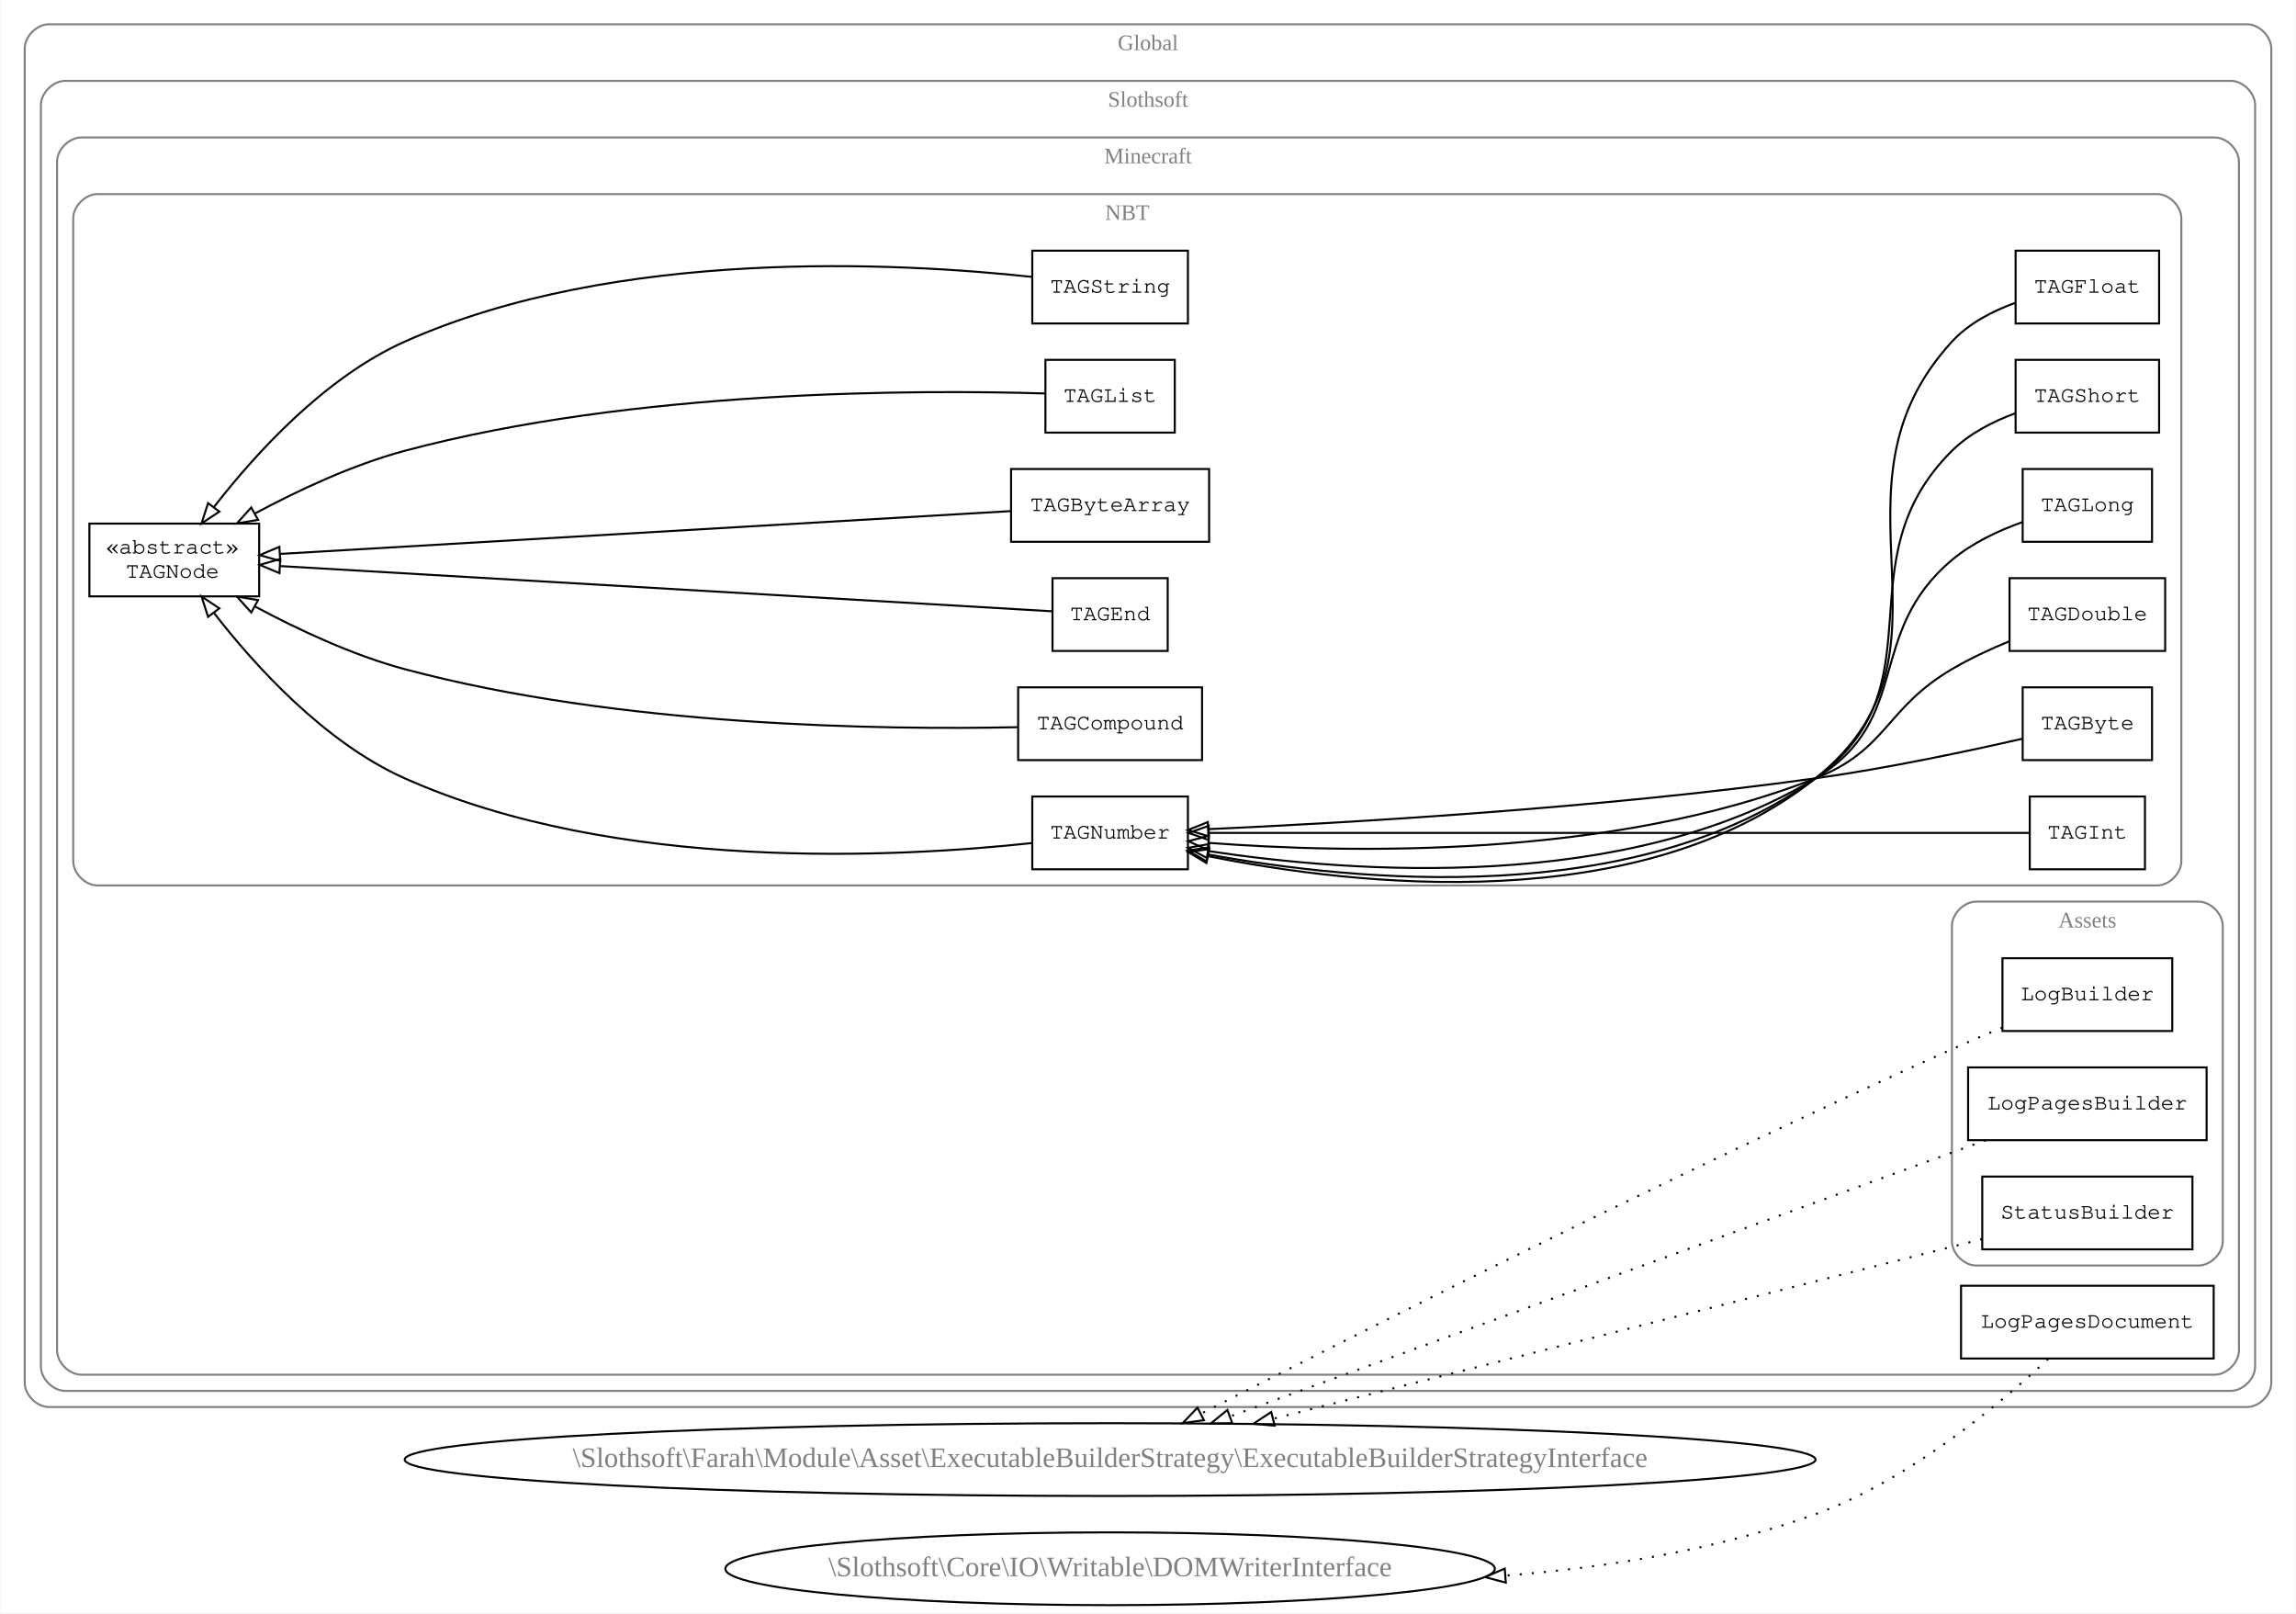
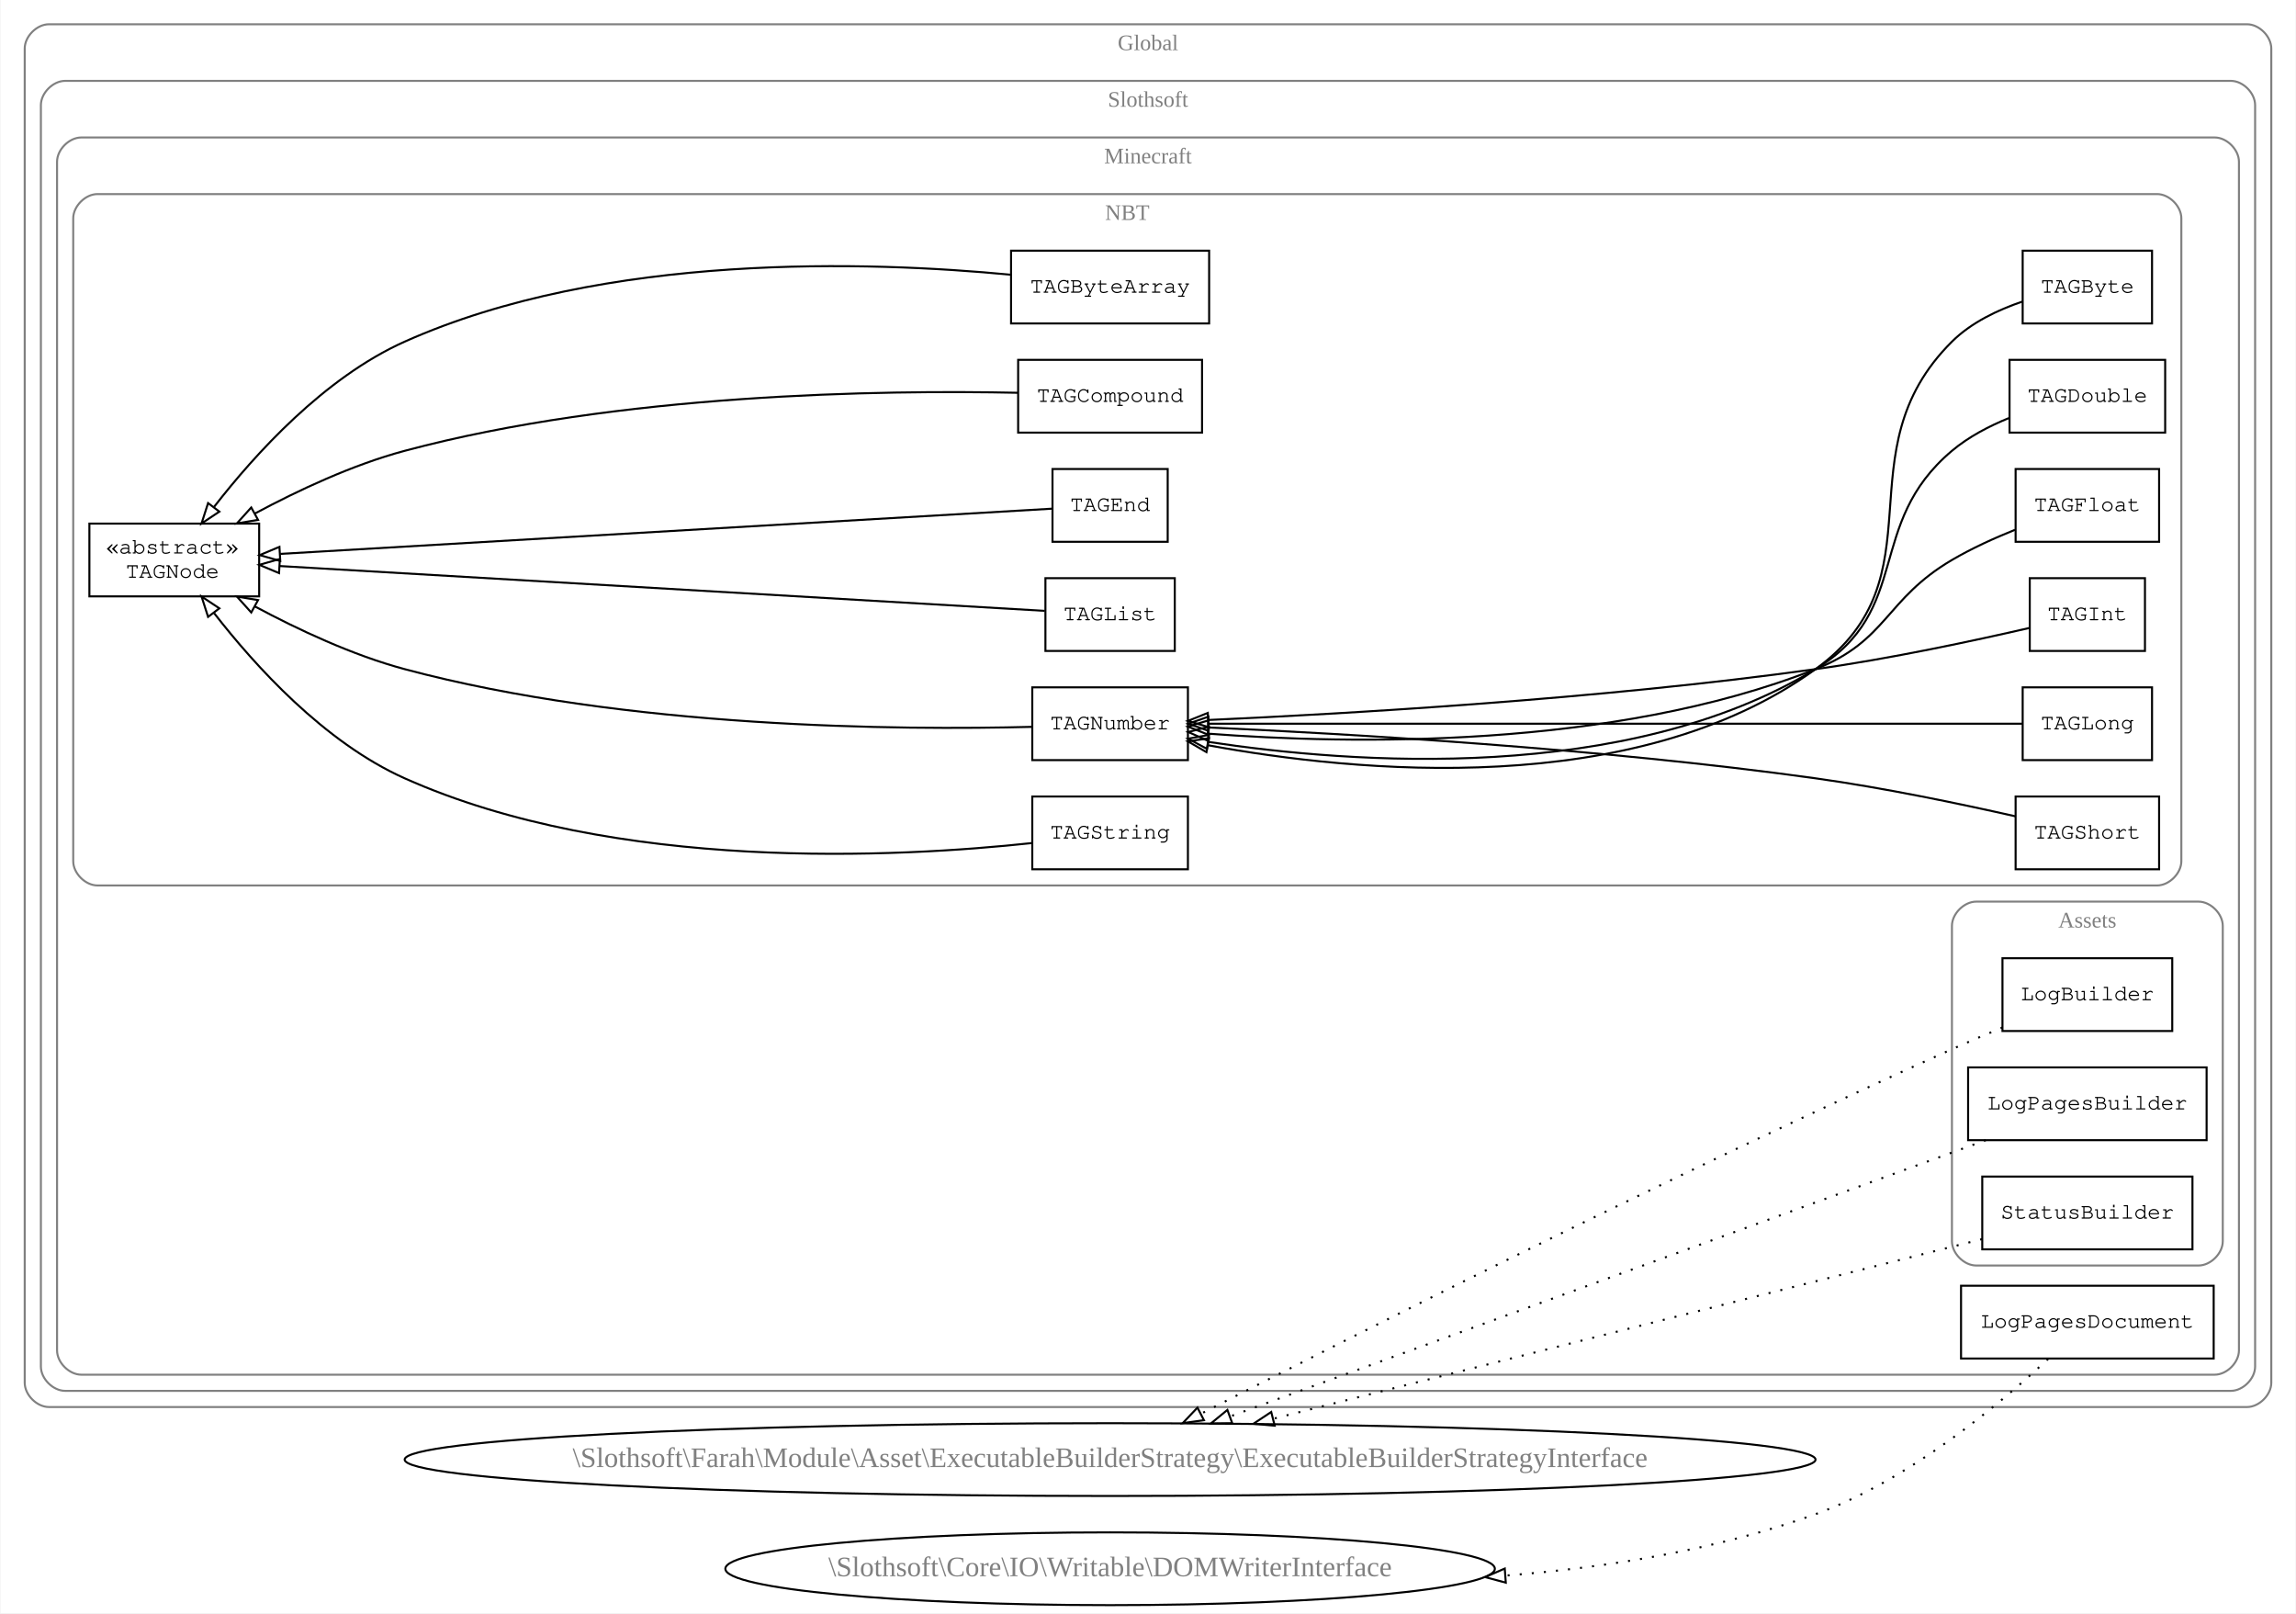
<svg xmlns="http://www.w3.org/2000/svg" width="1136pt" height="798pt" viewBox="0.00 0.00 1135.54 798.00">
  <g id="graph0" class="graph" transform="scale(1 1) rotate(0) translate(4 794)">
    <polygon fill="white" stroke="none" points="-4,4 -4,-794 1131.54,-794 1131.54,4 -4,4" />
    <g id="clust1" class="cluster">
      <path fill="none" stroke="gray" d="M20,-98C20,-98 1107.54,-98 1107.54,-98 1113.54,-98 1119.54,-104 1119.54,-110 1119.54,-110 1119.54,-770 1119.54,-770 1119.54,-776 1113.54,-782 1107.54,-782 1107.54,-782 20,-782 20,-782 14,-782 8,-776 8,-770 8,-770 8,-110 8,-110 8,-104 14,-98 20,-98" />
      <text text-anchor="middle" x="563.769" y="-769.2" font-family="Times New Roman,serif" font-size="11.00" fill="gray">Global</text>
    </g>
    <g id="clust2" class="cluster">
      <path fill="none" stroke="gray" d="M28,-106C28,-106 1099.54,-106 1099.54,-106 1105.54,-106 1111.54,-112 1111.54,-118 1111.54,-118 1111.54,-742 1111.54,-742 1111.54,-748 1105.54,-754 1099.54,-754 1099.54,-754 28,-754 28,-754 22,-754 16,-748 16,-742 16,-742 16,-118 16,-118 16,-112 22,-106 28,-106" />
      <text text-anchor="middle" x="563.769" y="-741.2" font-family="Times New Roman,serif" font-size="11.00" fill="gray">Slothsoft</text>
    </g>
    <g id="clust3" class="cluster">
      <path fill="none" stroke="gray" d="M36,-114C36,-114 1091.54,-114 1091.54,-114 1097.54,-114 1103.54,-120 1103.54,-126 1103.54,-126 1103.54,-714 1103.54,-714 1103.54,-720 1097.54,-726 1091.54,-726 1091.54,-726 36,-726 36,-726 30,-726 24,-720 24,-714 24,-714 24,-126 24,-126 24,-120 30,-114 36,-114" />
      <text text-anchor="middle" x="563.769" y="-713.2" font-family="Times New Roman,serif" font-size="11.00" fill="gray">Minecraft</text>
    </g>
    <g id="clust4" class="cluster">
+       <path fill="none" stroke="gray" d="M973.538,-168C973.538,-168 1083.54,-168 1083.54,-168 1089.54,-168 1095.54,-174 1095.54,-180 1095.54,-180 1095.54,-336 1095.54,-336 1095.54,-342 1089.54,-348 1083.54,-348 1083.54,-348 973.538,-348 973.538,-348 967.538,-348 961.538,-342 961.538,-336 961.538,-336 961.538,-180 961.538,-180 961.538,-174 967.538,-168 973.538,-168" />
+       <text text-anchor="middle" x="1028.54" y="-335.2" font-family="Times New Roman,serif" font-size="11.00" fill="gray">Assets</text>
+     </g>
+     <g id="clust5" class="cluster">
      <path fill="none" stroke="gray" d="M44,-356C44,-356 1063.04,-356 1063.04,-356 1069.04,-356 1075.04,-362 1075.04,-368 1075.04,-368 1075.04,-686 1075.04,-686 1075.04,-692 1069.04,-698 1063.04,-698 1063.04,-698 44,-698 44,-698 38,-698 32,-692 32,-686 32,-686 32,-368 32,-368 32,-362 38,-356 44,-356" />
      <text text-anchor="middle" x="553.519" y="-685.2" font-family="Times New Roman,serif" font-size="11.00" fill="gray">NBT</text>
    </g>
-     <g id="clust5" class="cluster">
-       <path fill="none" stroke="gray" d="M973.538,-168C973.538,-168 1083.54,-168 1083.54,-168 1089.54,-168 1095.54,-174 1095.54,-180 1095.54,-180 1095.54,-336 1095.54,-336 1095.54,-342 1089.54,-348 1083.54,-348 1083.54,-348 973.538,-348 973.538,-348 967.538,-348 961.538,-342 961.538,-336 961.538,-336 961.538,-180 961.538,-180 961.538,-174 967.538,-168 973.538,-168" />
-       <text text-anchor="middle" x="1028.54" y="-335.2" font-family="Times New Roman,serif" font-size="11.00" fill="gray">Assets</text>
-     </g>
    <g id="node1" class="node">
-       <polygon fill="none" stroke="black" points="1064.04,-670 993.038,-670 993.038,-634 1064.04,-634 1064.04,-670" />
-       <text text-anchor="middle" x="1028.54" y="-649.2" font-family="Courier,monospace" font-size="11.00">TAGFloat</text>
-     </g>
-     <g id="node11" class="node">
-       <polygon fill="none" stroke="black" points="583.519,-400 506.519,-400 506.519,-364 583.519,-364 583.519,-400" />
-       <text text-anchor="middle" x="545.019" y="-379.2" font-family="Courier,monospace" font-size="11.00">TAGNumber</text>
-     </g>
-     <g id="edge1" class="edge">
-       <path fill="none" stroke="black" d="M992.867,-644.178C981.575,-640.112 969.827,-634.029 961.538,-625 893.52,-550.908 972.707,-471.668 894.038,-409 807.231,-339.849 666.52,-355.818 593.453,-370.511" />
-       <polygon fill="none" stroke="black" points="592.678,-367.097 583.605,-372.567 594.109,-373.949 592.678,-367.097" />
-     </g>
-     <g id="node2" class="node">
-       <polygon fill="none" stroke="black" points="1064.04,-616 993.038,-616 993.038,-580 1064.04,-580 1064.04,-616" />
-       <text text-anchor="middle" x="1028.54" y="-595.2" font-family="Courier,monospace" font-size="11.00">TAGShort</text>
-     </g>
-     <g id="edge2" class="edge">
-       <path fill="none" stroke="black" d="M992.984,-589.613C981.834,-585.512 970.145,-579.551 961.538,-571 906.206,-516.024 957.215,-454.746 894.038,-409 804.564,-344.212 666.059,-357.999 593.712,-371.311" />
-       <polygon fill="none" stroke="black" points="592.694,-367.943 583.532,-373.262 594.012,-374.817 592.694,-367.943" />
-     </g>
-     <g id="node3" class="node">
-       <polygon fill="none" stroke="black" points="124,-535 40,-535 40,-499 124,-499 124,-535" />
-       <text text-anchor="start" x="48" y="-520.2" font-family="Courier,monospace" font-size="11.00">«abstract»</text>
-       <text text-anchor="start" x="58" y="-508.2" font-family="Courier,monospace" font-size="11.00">TAGNode</text>
-     </g>
-     <g id="node4" class="node">
-       <polygon fill="none" stroke="black" points="1060.54,-562 996.538,-562 996.538,-526 1060.54,-526 1060.54,-562" />
-       <text text-anchor="middle" x="1028.54" y="-541.2" font-family="Courier,monospace" font-size="11.00">TAGLong</text>
-     </g>
-     <g id="edge3" class="edge">
-       <path fill="none" stroke="black" d="M996.449,-535.764C984.613,-531.539 971.573,-525.457 961.538,-517 918.254,-480.524 942.447,-438.335 894.038,-409 800.057,-352.049 664.604,-362.231 593.583,-373.016" />
-       <polygon fill="none" stroke="black" points="592.912,-369.579 583.585,-374.604 594.01,-376.492 592.912,-369.579" />
-     </g>
-     <g id="node5" class="node">
-       <polygon fill="none" stroke="black" points="583.519,-670 506.519,-670 506.519,-634 583.519,-634 583.519,-670" />
-       <text text-anchor="middle" x="545.019" y="-649.2" font-family="Courier,monospace" font-size="11.00">TAGString</text>
-     </g>
-     <g id="edge4" class="edge">
-       <path fill="none" stroke="black" d="M506.472,-657.019C440.431,-664.169 300.578,-671.714 196,-625 156.153,-607.2 121.775,-569.143 101.721,-543.305" />
-       <polygon fill="none" stroke="black" points="104.306,-540.921 95.482,-535.057 98.724,-545.144 104.306,-540.921" />
-     </g>
-     <g id="node6" class="node">
-       <polygon fill="none" stroke="black" points="577.019,-616 513.019,-616 513.019,-580 577.019,-580 577.019,-616" />
-       <text text-anchor="middle" x="545.019" y="-595.2" font-family="Courier,monospace" font-size="11.00">TAGList</text>
-     </g>
-     <g id="edge5" class="edge">
-       <path fill="none" stroke="black" d="M512.651,-599.367C450.869,-601.234 309.567,-601.407 196,-571 170.203,-564.093 143.148,-551.383 121.981,-540.029" />
-       <polygon fill="none" stroke="black" points="123.445,-536.84 112.994,-535.101 120.079,-542.978 123.445,-536.84" />
-     </g>
-     <g id="node7" class="node">
-       <polygon fill="none" stroke="black" points="594.019,-562 496.019,-562 496.019,-526 594.019,-526 594.019,-562" />
-       <text text-anchor="middle" x="545.019" y="-541.2" font-family="Courier,monospace" font-size="11.00">TAGByteArray</text>
-     </g>
-     <g id="edge8" class="edge">
-       <path fill="none" stroke="black" d="M495.987,-541.187C408.582,-536.068 224.288,-525.275 134.435,-520.012" />
-       <polygon fill="none" stroke="black" points="134.406,-516.505 124.218,-519.414 133.996,-523.493 134.406,-516.505" />
-     </g>
-     <g id="node8" class="node">
-       <polygon fill="none" stroke="black" points="1067.04,-508 990.038,-508 990.038,-472 1067.04,-472 1067.04,-508" />
-       <text text-anchor="middle" x="1028.54" y="-487.2" font-family="Courier,monospace" font-size="11.00">TAGDouble</text>
-     </g>
-     <g id="edge9" class="edge">
-       <path fill="none" stroke="black" d="M989.988,-476.81C980.448,-472.877 970.396,-468.208 961.538,-463 928.42,-443.527 929.772,-423.11 894.038,-409 792.976,-369.093 662.765,-371.841 593.808,-377.071" />
-       <polygon fill="none" stroke="black" points="593.37,-373.595 583.685,-377.891 593.935,-380.572 593.37,-373.595" />
-     </g>
-     <g id="node9" class="node">
-       <polygon fill="none" stroke="black" points="1060.54,-454 996.538,-454 996.538,-418 1060.54,-418 1060.54,-454" />
-       <text text-anchor="middle" x="1028.54" y="-433.2" font-family="Courier,monospace" font-size="11.00">TAGByte</text>
-     </g>
-     <g id="edge11" class="edge">
-       <path fill="none" stroke="black" d="M996.433,-428.587C969.494,-422.437 929.402,-413.929 894.038,-409 787.355,-394.13 661.048,-386.893 593.794,-383.858" />
-       <polygon fill="none" stroke="black" points="593.664,-380.349 583.52,-383.407 593.356,-387.342 593.664,-380.349" />
-     </g>
-     <g id="node10" class="node">
-       <polygon fill="none" stroke="black" points="573.519,-508 516.519,-508 516.519,-472 573.519,-472 573.519,-508" />
-       <text text-anchor="middle" x="545.019" y="-487.2" font-family="Courier,monospace" font-size="11.00">TAGEnd</text>
-     </g>
-     <g id="edge13" class="edge">
-       <path fill="none" stroke="black" d="M516.218,-491.628C440.899,-496.039 232.03,-508.272 134.459,-513.986" />
-       <polygon fill="none" stroke="black" points="134.027,-510.505 124.249,-514.584 134.437,-517.493 134.027,-510.505" />
-     </g>
-     <g id="edge14" class="edge">
-       <path fill="none" stroke="black" d="M506.472,-376.981C440.431,-369.831 300.578,-362.286 196,-409 156.153,-426.8 121.775,-464.857 101.721,-490.695" />
-       <polygon fill="none" stroke="black" points="98.724,-488.856 95.482,-498.943 104.306,-493.079 98.724,-488.856" />
-     </g>
-     <g id="node12" class="node">
-       <polygon fill="none" stroke="black" points="590.519,-454 499.519,-454 499.519,-418 590.519,-418 590.519,-454" />
-       <text text-anchor="middle" x="545.019" y="-433.2" font-family="Courier,monospace" font-size="11.00">TAGCompound</text>
-     </g>
-     <g id="edge15" class="edge">
-       <path fill="none" stroke="black" d="M499.47,-434.295C432.416,-432.875 302.103,-434.591 196,-463 170.203,-469.907 143.148,-482.617 121.981,-493.971" />
-       <polygon fill="none" stroke="black" points="120.079,-491.022 112.994,-498.899 123.445,-497.16 120.079,-491.022" />
-     </g>
-     <g id="node13" class="node">
-       <polygon fill="none" stroke="black" points="1057.04,-400 1000.04,-400 1000.04,-364 1057.04,-364 1057.04,-400" />
-       <text text-anchor="middle" x="1028.54" y="-379.2" font-family="Courier,monospace" font-size="11.00">TAGInt</text>
-     </g>
-     <g id="edge16" class="edge">
-       <path fill="none" stroke="black" d="M999.92,-382C920.98,-382 693.664,-382 593.912,-382" />
-       <polygon fill="none" stroke="black" points="593.813,-378.5 583.813,-382 593.813,-385.5 593.813,-378.5" />
-     </g>
-     <g id="node14" class="node">
      <polygon fill="none" stroke="black" points="1070.54,-320 986.538,-320 986.538,-284 1070.54,-284 1070.54,-320" />
      <text text-anchor="middle" x="1028.54" y="-299.2" font-family="Courier,monospace" font-size="11.00">LogBuilder</text>
    </g>
    <g id="node18" class="node">
      <ellipse fill="none" stroke="black" cx="545.019" cy="-72" rx="349.038" ry="18" />
      <text text-anchor="middle" x="545.019" y="-68.3" font-family="Times New Roman,serif" font-size="14.00" fill="gray">\Slothsoft\Farah\Module\Asset\ExecutableBuilderStrategy\ExecutableBuilderStrategyInterface</text>
    </g>
-     <g id="edge6" class="edge">
+     <g id="edge1" class="edge">
      <path fill="none" stroke="black" stroke-dasharray="1,5" d="M986.519,-285.711C978.208,-282.273 969.559,-278.595 961.538,-275 824.357,-213.511 665.56,-133.372 590.154,-94.759" />
      <polygon fill="none" stroke="black" points="591.44,-91.485 580.945,-90.037 588.246,-97.714 591.44,-91.485" />
    </g>
-     <g id="node15" class="node">
+     <g id="node2" class="node">
      <polygon fill="none" stroke="black" points="1087.54,-266 969.538,-266 969.538,-230 1087.54,-230 1087.54,-266" />
      <text text-anchor="middle" x="1028.54" y="-245.2" font-family="Courier,monospace" font-size="11.00">LogPagesBuilder</text>
    </g>
-     <g id="edge7" class="edge">
+     <g id="edge2" class="edge">
      <path fill="none" stroke="black" stroke-dasharray="1,5" d="M978.27,-229.992C888.82,-197.297 700.129,-128.329 604.386,-93.334" />
      <polygon fill="none" stroke="black" points="605.453,-89.997 594.859,-89.851 603.049,-96.572 605.453,-89.997" />
    </g>
-     <g id="node16" class="node">
+     <g id="node3" class="node">
      <polygon fill="none" stroke="black" points="1080.54,-212 976.538,-212 976.538,-176 1080.54,-176 1080.54,-212" />
      <text text-anchor="middle" x="1028.54" y="-191.2" font-family="Courier,monospace" font-size="11.00">StatusBuilder</text>
    </g>
-     <g id="edge10" class="edge">
+     <g id="edge3" class="edge">
      <path fill="none" stroke="black" stroke-dasharray="1,5" d="M976.463,-181.059C892.605,-159.813 725.136,-117.382 625.612,-92.166" />
      <polygon fill="none" stroke="black" points="626.455,-88.769 615.901,-89.706 624.735,-95.555 626.455,-88.769" />
+     </g>
+     <g id="node4" class="node">
+       <polygon fill="none" stroke="black" points="1060.54,-670 996.538,-670 996.538,-634 1060.54,-634 1060.54,-670" />
+       <text text-anchor="middle" x="1028.54" y="-649.2" font-family="Courier,monospace" font-size="11.00">TAGByte</text>
+     </g>
+     <g id="node14" class="node">
+       <polygon fill="none" stroke="black" points="583.519,-454 506.519,-454 506.519,-418 583.519,-418 583.519,-454" />
+       <text text-anchor="middle" x="545.019" y="-433.2" font-family="Courier,monospace" font-size="11.00">TAGNumber</text>
+     </g>
+     <g id="edge5" class="edge">
+       <path fill="none" stroke="black" d="M996.377,-644.811C984.252,-640.702 971.023,-634.424 961.538,-625 906.206,-570.024 957.215,-508.746 894.038,-463 804.564,-398.212 666.059,-411.999 593.712,-425.311" />
+       <polygon fill="none" stroke="black" points="592.694,-421.943 583.532,-427.262 594.012,-428.817 592.694,-421.943" />
+     </g>
+     <g id="node5" class="node">
+       <polygon fill="none" stroke="black" points="594.019,-670 496.019,-670 496.019,-634 594.019,-634 594.019,-670" />
+       <text text-anchor="middle" x="545.019" y="-649.2" font-family="Courier,monospace" font-size="11.00">TAGByteArray</text>
+     </g>
+     <g id="node13" class="node">
+       <polygon fill="none" stroke="black" points="124,-535 40,-535 40,-499 124,-499 124,-535" />
+       <text text-anchor="start" x="48" y="-520.2" font-family="Courier,monospace" font-size="11.00">«abstract»</text>
+       <text text-anchor="start" x="58" y="-508.2" font-family="Courier,monospace" font-size="11.00">TAGNode</text>
+     </g>
+     <g id="edge6" class="edge">
+       <path fill="none" stroke="black" d="M495.968,-658.093C426.461,-664.79 295.321,-669.366 196,-625 156.153,-607.2 121.775,-569.143 101.721,-543.305" />
+       <polygon fill="none" stroke="black" points="104.306,-540.921 95.482,-535.057 98.724,-545.144 104.306,-540.921" />
+     </g>
+     <g id="node6" class="node">
+       <polygon fill="none" stroke="black" points="590.519,-616 499.519,-616 499.519,-580 590.519,-580 590.519,-616" />
+       <text text-anchor="middle" x="545.019" y="-595.2" font-family="Courier,monospace" font-size="11.00">TAGCompound</text>
+     </g>
+     <g id="edge7" class="edge">
+       <path fill="none" stroke="black" d="M499.47,-599.705C432.416,-601.125 302.103,-599.409 196,-571 170.203,-564.093 143.148,-551.383 121.981,-540.029" />
+       <polygon fill="none" stroke="black" points="123.445,-536.84 112.994,-535.101 120.079,-542.978 123.445,-536.84" />
+     </g>
+     <g id="node7" class="node">
+       <polygon fill="none" stroke="black" points="1067.04,-616 990.038,-616 990.038,-580 1067.04,-580 1067.04,-616" />
+       <text text-anchor="middle" x="1028.54" y="-595.2" font-family="Courier,monospace" font-size="11.00">TAGDouble</text>
+     </g>
+     <g id="edge8" class="edge">
+       <path fill="none" stroke="black" d="M989.993,-587.31C980.035,-583.282 969.774,-577.941 961.538,-571 918.254,-534.524 942.447,-492.335 894.038,-463 800.057,-406.049 664.604,-416.231 593.583,-427.016" />
+       <polygon fill="none" stroke="black" points="592.912,-423.579 583.585,-428.604 594.01,-430.492 592.912,-423.579" />
+     </g>
+     <g id="node8" class="node">
+       <polygon fill="none" stroke="black" points="573.519,-562 516.519,-562 516.519,-526 573.519,-526 573.519,-562" />
+       <text text-anchor="middle" x="545.019" y="-541.2" font-family="Courier,monospace" font-size="11.00">TAGEnd</text>
+     </g>
+     <g id="edge9" class="edge">
+       <path fill="none" stroke="black" d="M516.218,-542.372C440.899,-537.961 232.03,-525.728 134.459,-520.014" />
+       <polygon fill="none" stroke="black" points="134.437,-516.507 124.249,-519.416 134.027,-523.495 134.437,-516.507" />
+     </g>
+     <g id="node9" class="node">
+       <polygon fill="none" stroke="black" points="1064.04,-562 993.038,-562 993.038,-526 1064.04,-526 1064.04,-562" />
+       <text text-anchor="middle" x="1028.54" y="-541.2" font-family="Courier,monospace" font-size="11.00">TAGFloat</text>
+     </g>
+     <g id="edge10" class="edge">
+       <path fill="none" stroke="black" d="M992.731,-531.926C982.396,-527.772 971.25,-522.71 961.538,-517 928.42,-497.527 929.772,-477.11 894.038,-463 792.976,-423.093 662.765,-425.841 593.808,-431.071" />
+       <polygon fill="none" stroke="black" points="593.37,-427.595 583.685,-431.891 593.935,-434.572 593.37,-427.595" />
+     </g>
+     <g id="node10" class="node">
+       <polygon fill="none" stroke="black" points="1057.04,-508 1000.04,-508 1000.04,-472 1057.04,-472 1057.04,-508" />
+       <text text-anchor="middle" x="1028.54" y="-487.2" font-family="Courier,monospace" font-size="11.00">TAGInt</text>
+     </g>
+     <g id="edge11" class="edge">
+       <path fill="none" stroke="black" d="M999.838,-483.368C972.955,-477.176 930.924,-468.141 894.038,-463 787.355,-448.13 661.048,-440.893 593.794,-437.858" />
+       <polygon fill="none" stroke="black" points="593.664,-434.349 583.52,-437.407 593.356,-441.342 593.664,-434.349" />
+     </g>
+     <g id="node11" class="node">
+       <polygon fill="none" stroke="black" points="577.019,-508 513.019,-508 513.019,-472 577.019,-472 577.019,-508" />
+       <text text-anchor="middle" x="545.019" y="-487.2" font-family="Courier,monospace" font-size="11.00">TAGList</text>
+     </g>
+     <g id="edge12" class="edge">
+       <path fill="none" stroke="black" d="M512.694,-491.835C434.479,-496.415 230.03,-508.389 134.095,-514.008" />
+       <polygon fill="none" stroke="black" points="133.83,-510.517 124.052,-514.596 134.239,-517.505 133.83,-510.517" />
+     </g>
+     <g id="node12" class="node">
+       <polygon fill="none" stroke="black" points="1060.54,-454 996.538,-454 996.538,-418 1060.54,-418 1060.54,-454" />
+       <text text-anchor="middle" x="1028.54" y="-433.2" font-family="Courier,monospace" font-size="11.00">TAGLong</text>
+     </g>
+     <g id="edge13" class="edge">
+       <path fill="none" stroke="black" d="M996.315,-436C914.276,-436 692.2,-436 593.921,-436" />
+       <polygon fill="none" stroke="black" points="593.684,-432.5 583.684,-436 593.684,-439.5 593.684,-432.5" />
+     </g>
+     <g id="edge14" class="edge">
+       <path fill="none" stroke="black" d="M506.436,-434.459C441.793,-432.787 305.908,-433.573 196,-463 170.203,-469.907 143.148,-482.617 121.981,-493.971" />
+       <polygon fill="none" stroke="black" points="120.079,-491.022 112.994,-498.899 123.445,-497.16 120.079,-491.022" />
+     </g>
+     <g id="node15" class="node">
+       <polygon fill="none" stroke="black" points="1064.04,-400 993.038,-400 993.038,-364 1064.04,-364 1064.04,-400" />
+       <text text-anchor="middle" x="1028.54" y="-379.2" font-family="Courier,monospace" font-size="11.00">TAGShort</text>
+     </g>
+     <g id="edge15" class="edge">
+       <path fill="none" stroke="black" d="M992.883,-390.22C966.052,-396.289 927.88,-404.283 894.038,-409 787.355,-423.87 661.048,-431.107 593.794,-434.142" />
+       <polygon fill="none" stroke="black" points="593.356,-430.658 583.52,-434.593 593.664,-437.651 593.356,-430.658" />
+     </g>
+     <g id="node16" class="node">
+       <polygon fill="none" stroke="black" points="583.519,-400 506.519,-400 506.519,-364 583.519,-364 583.519,-400" />
+       <text text-anchor="middle" x="545.019" y="-379.2" font-family="Courier,monospace" font-size="11.00">TAGString</text>
+     </g>
+     <g id="edge16" class="edge">
+       <path fill="none" stroke="black" d="M506.472,-376.981C440.431,-369.831 300.578,-362.286 196,-409 156.153,-426.8 121.775,-464.857 101.721,-490.695" />
+       <polygon fill="none" stroke="black" points="98.724,-488.856 95.482,-498.943 104.306,-493.079 98.724,-488.856" />
    </g>
    <g id="node17" class="node">
      <polygon fill="none" stroke="black" points="1091.04,-158 966.038,-158 966.038,-122 1091.04,-122 1091.04,-158" />
      <text text-anchor="middle" x="1028.54" y="-137.2" font-family="Courier,monospace" font-size="11.00">LogPagesDocument</text>
    </g>
    <g id="node19" class="node">
      <ellipse fill="none" stroke="black" cx="545.019" cy="-18" rx="190.366" ry="18" />
      <text text-anchor="middle" x="545.019" y="-14.3" font-family="Times New Roman,serif" font-size="14.00" fill="gray">\Slothsoft\Core\IO\Writable\DOMWriterInterface</text>
    </g>
-     <g id="edge12" class="edge">
+     <g id="edge4" class="edge">
      <path fill="none" stroke="black" stroke-dasharray="1,5" d="M1009.13,-121.808C985.004,-99.265 940.301,-61.78 894.038,-45 845.97,-27.565 791.782,-18.69 740.73,-14.626" />
      <polygon fill="none" stroke="black" points="740.795,-11.121 730.564,-13.876 740.28,-18.103 740.795,-11.121" />
    </g>
  </g>
</svg>
